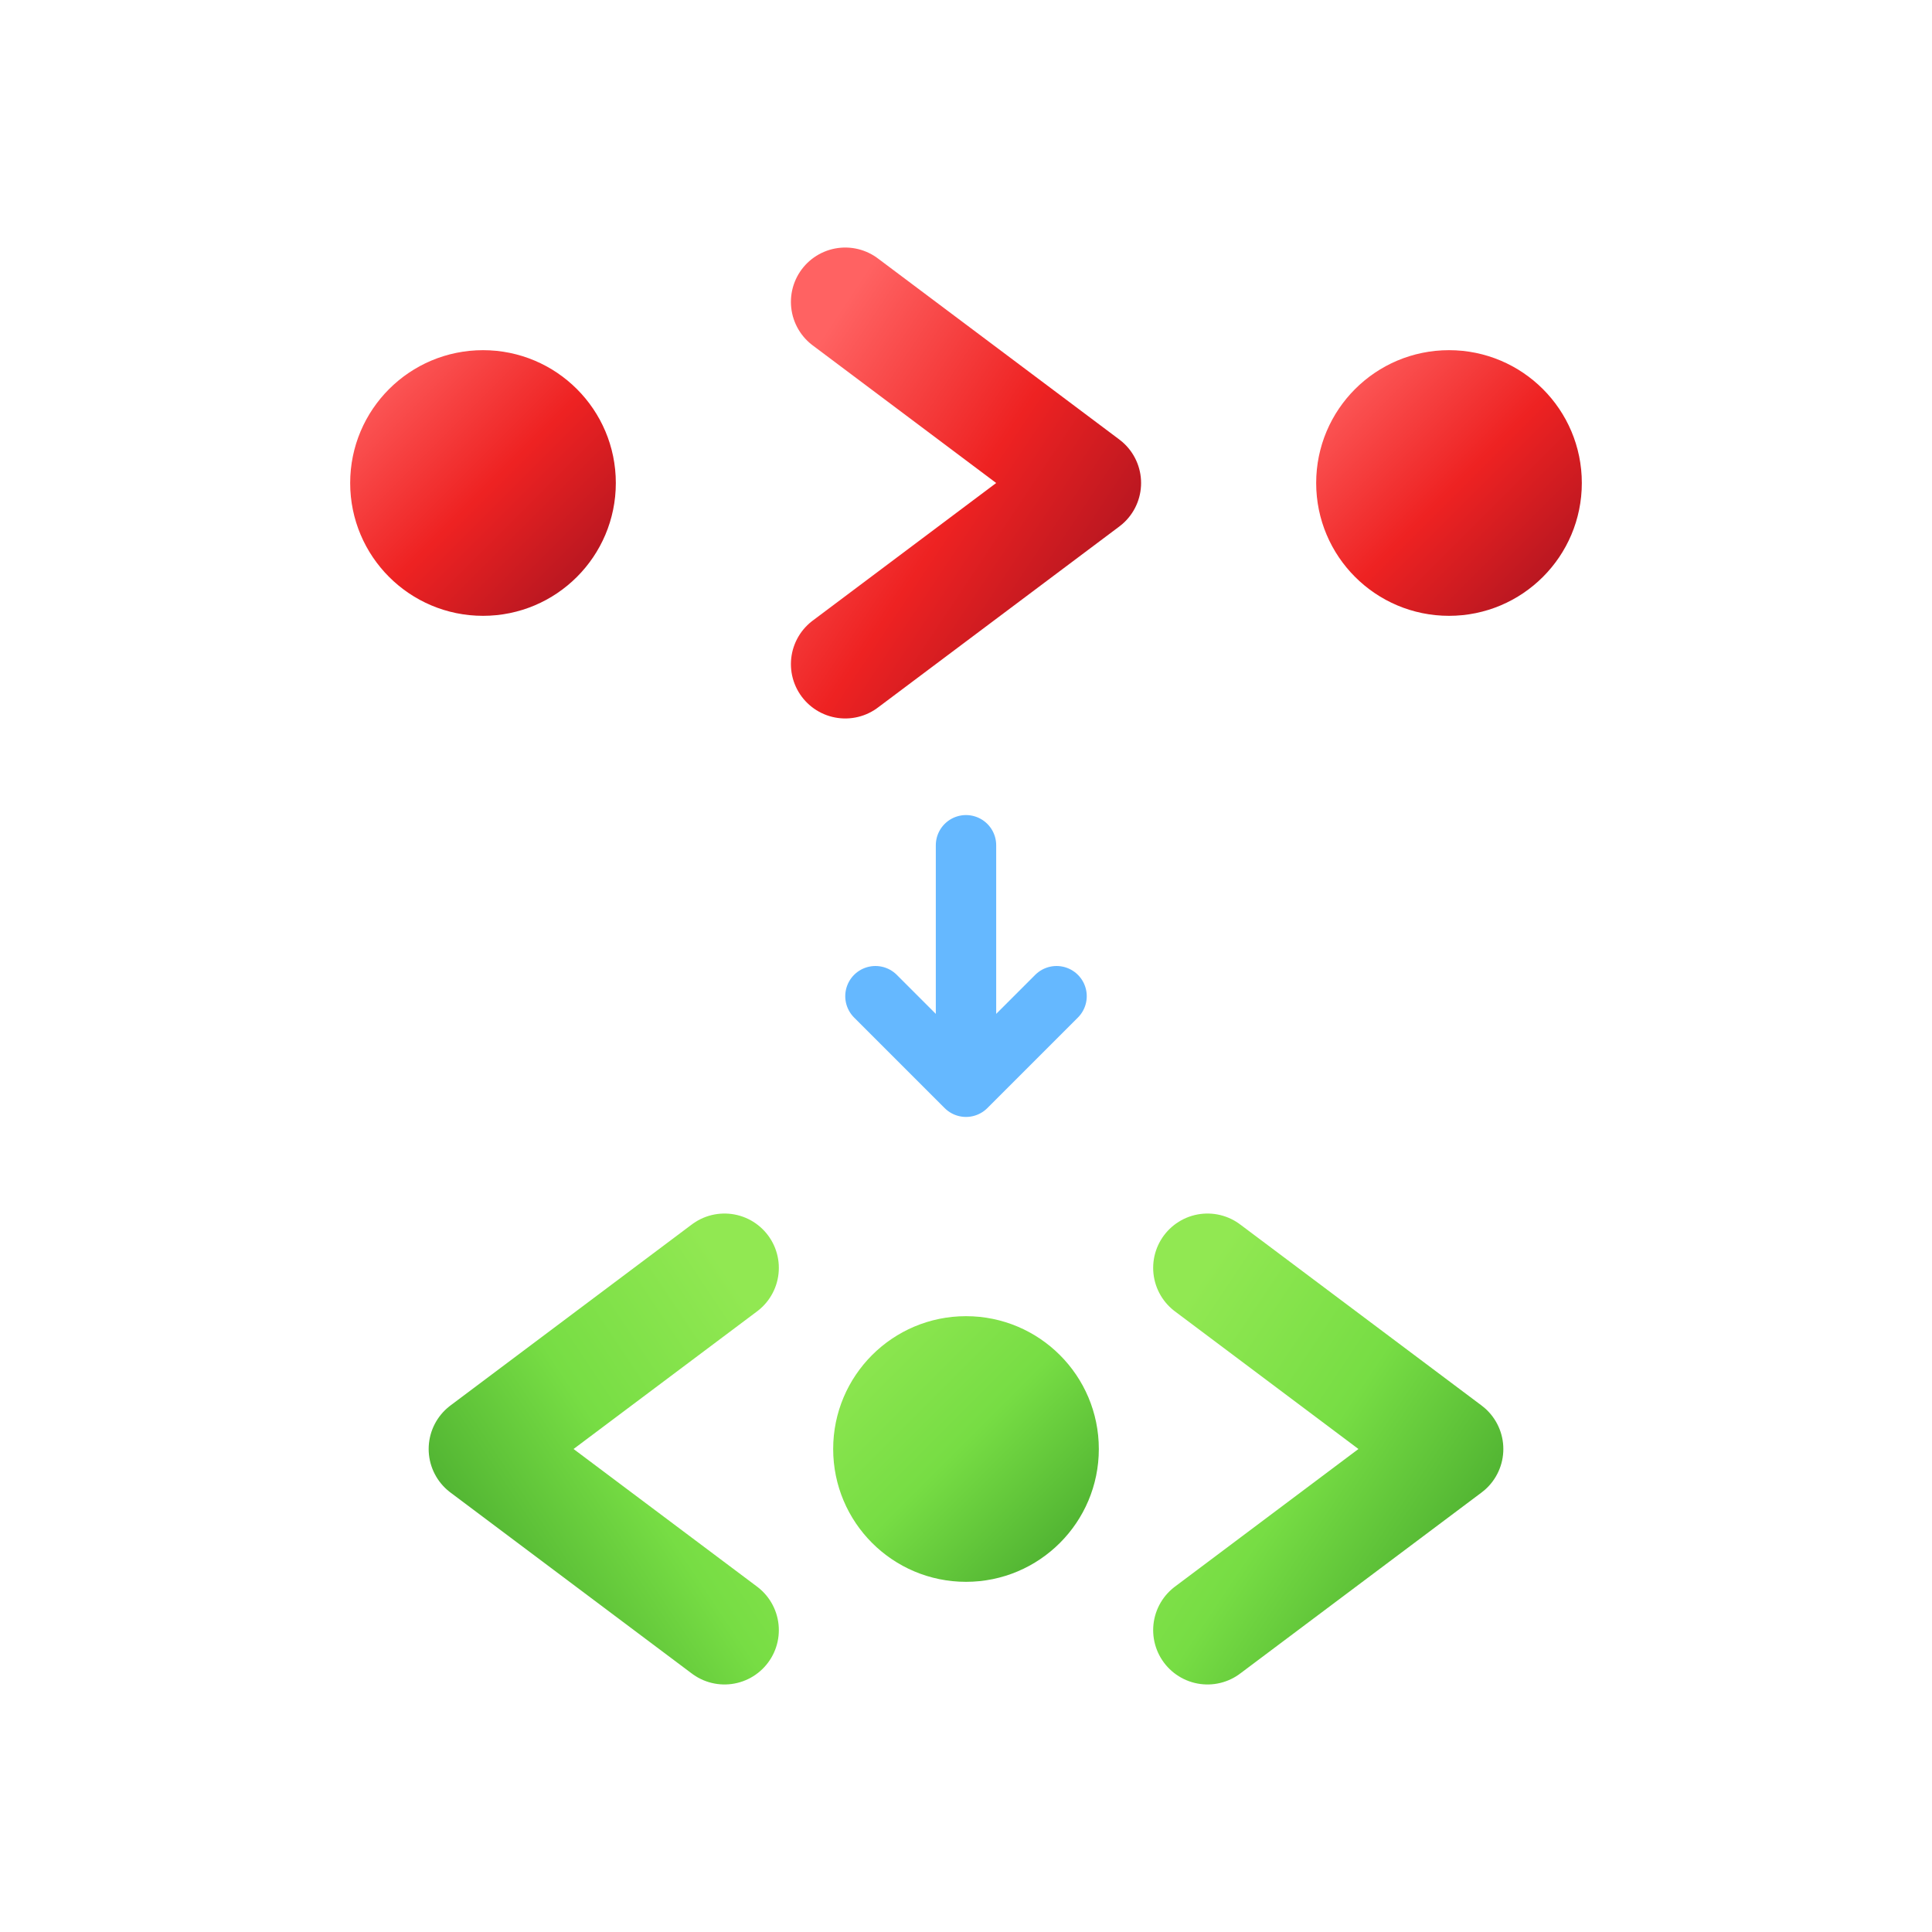
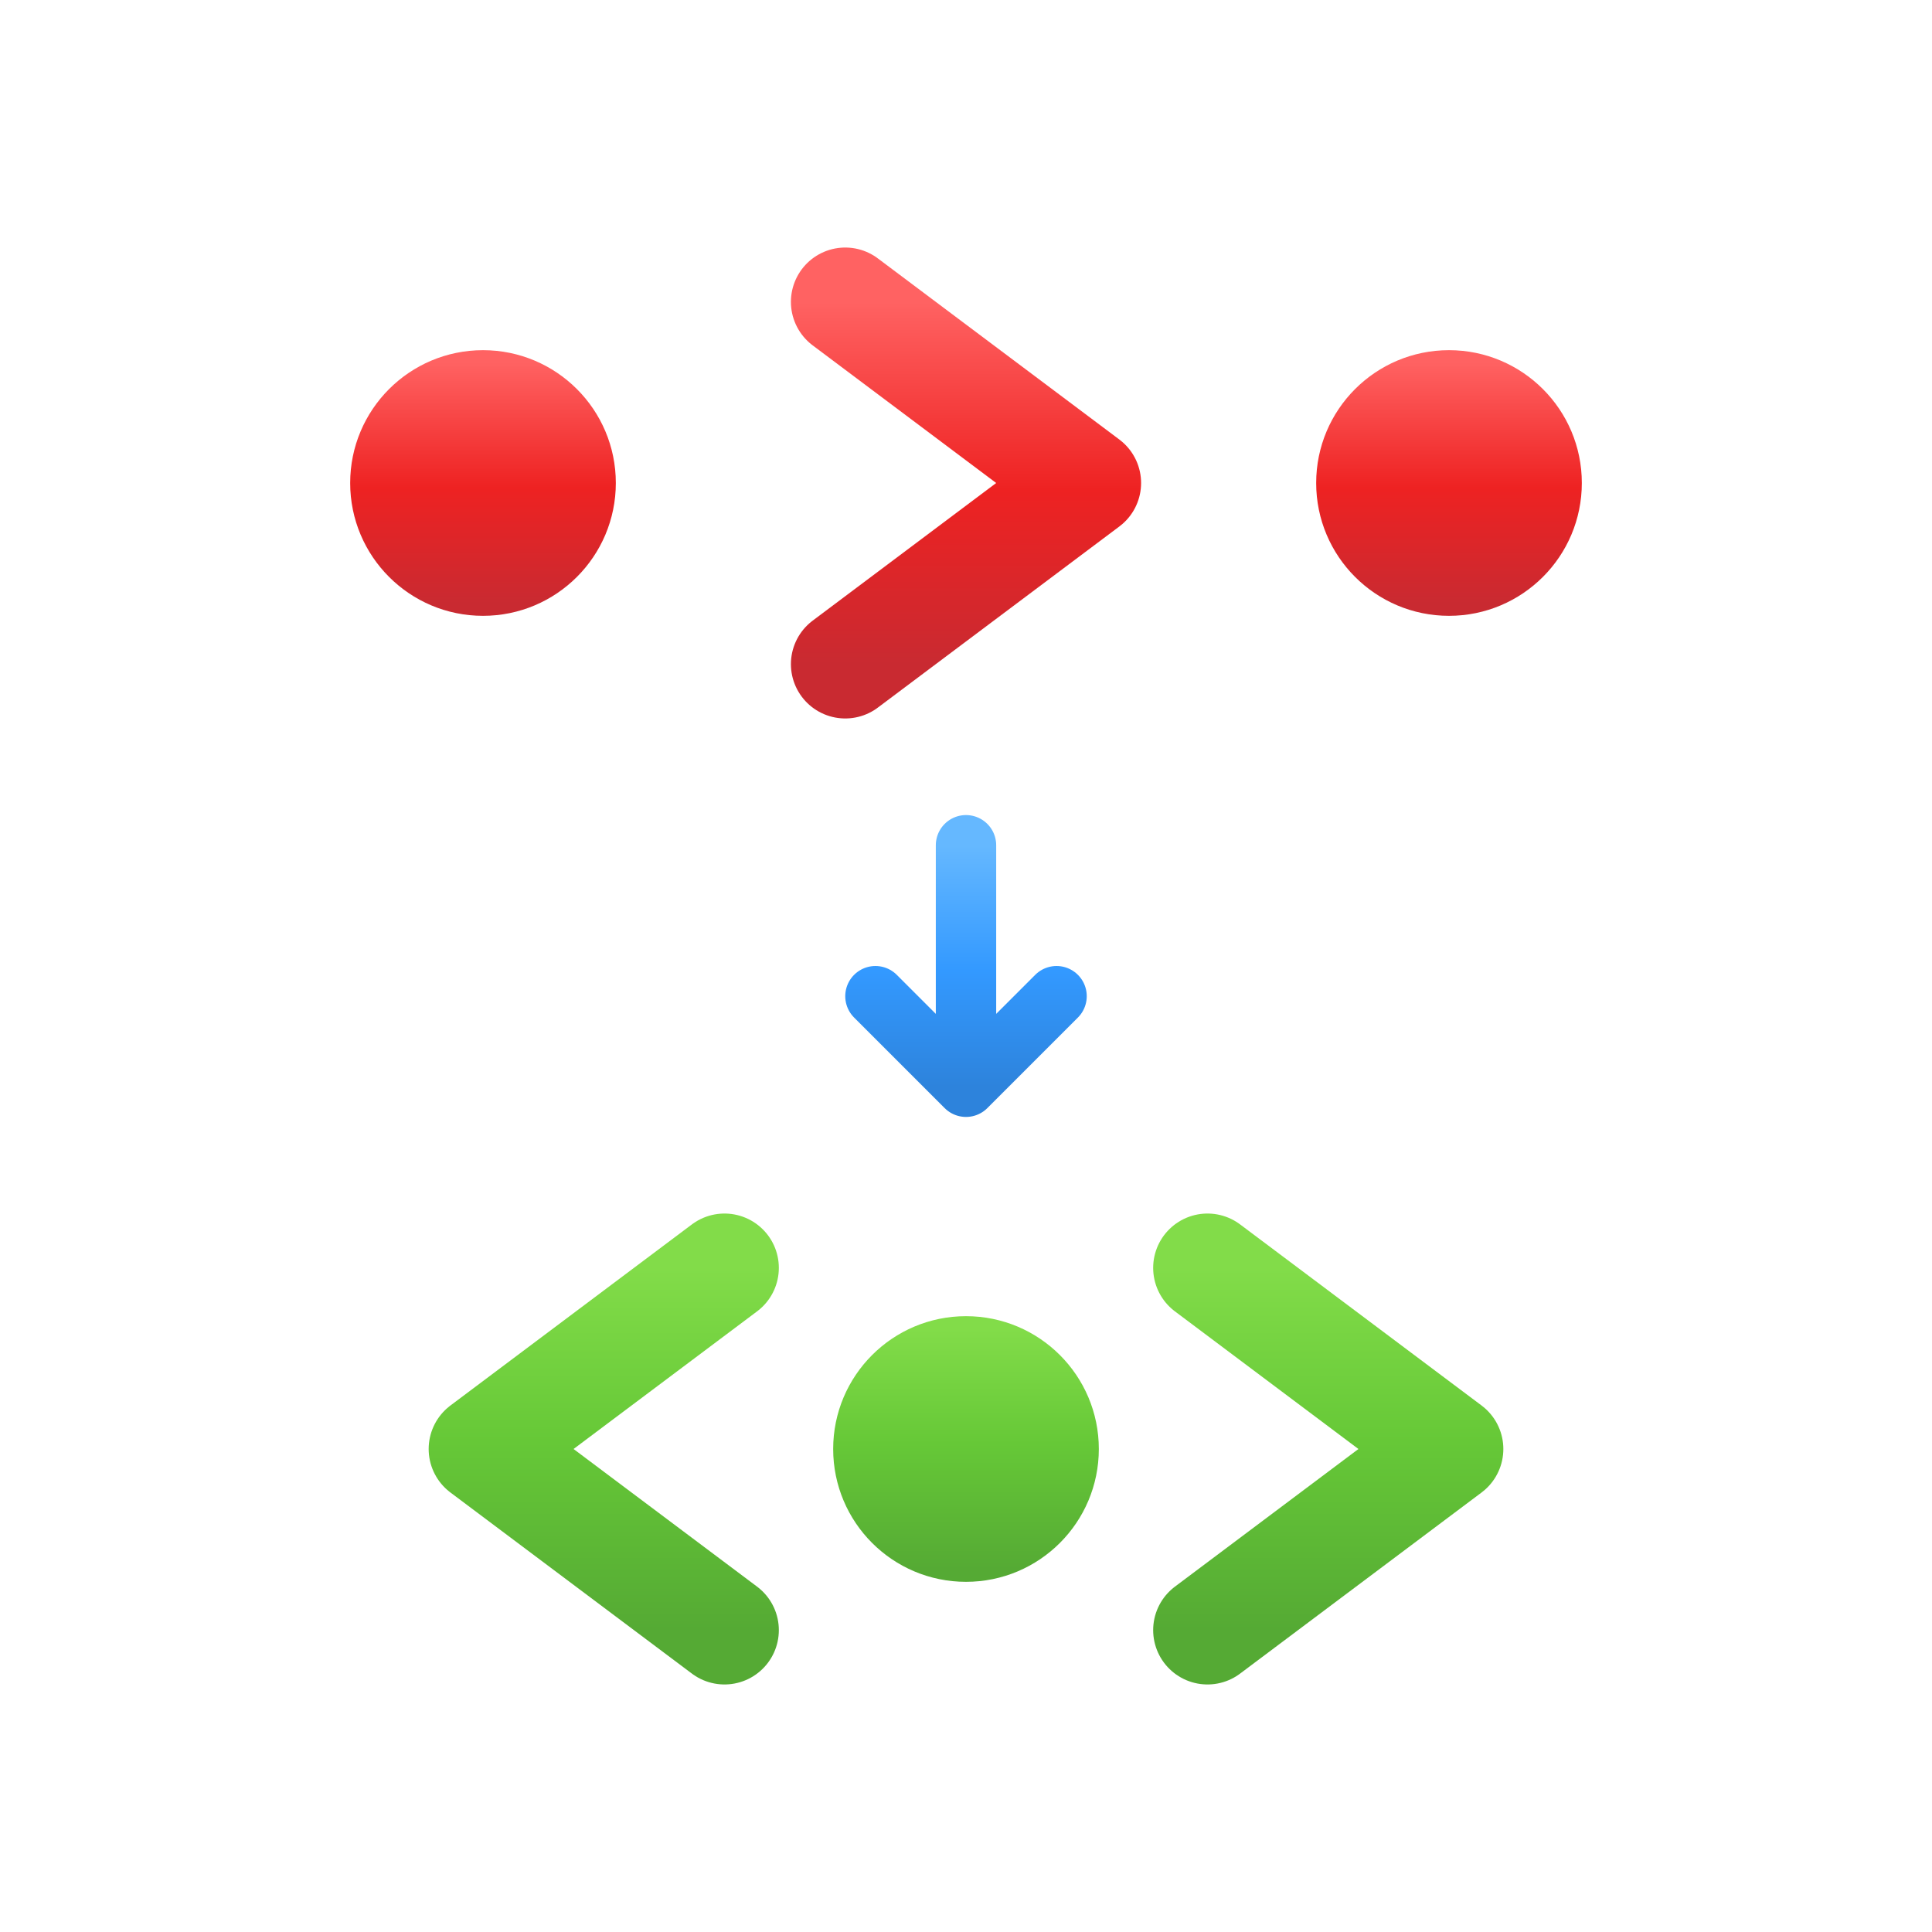
<svg xmlns="http://www.w3.org/2000/svg" xmlns:xlink="http://www.w3.org/1999/xlink" viewBox="0 0 320 320">
  <defs>
-     <linearGradient id="htmlselector-blue-gradient" x1="120" y1="120" x2="200" y2="200" gradientUnits="userSpaceOnUse">
+     <linearGradient id="htmlselector-blue-gradient" x1="0%" y1="0%" x2="0%" y2="100%">
      <stop offset="0%" stop-color="#65b8ff" />
      <stop offset="52%" stop-color="#3399ff" />
-       <stop offset="100%" stop-color="#1e63c8" />
+       <stop offset="100%" stop-color="#2d83dc" />
    </linearGradient>
-     <linearGradient id="htmlselector-red-gradient" x1="0%" y1="0%" x2="100%" y2="100%">
+     <linearGradient id="htmlselector-red-gradient" x1="0%" y1="0%" x2="0%" y2="100%">
      <stop offset="0%" stop-color="#ff6262" />
      <stop offset="52%" stop-color="#ee2222" />
-       <stop offset="100%" stop-color="#aa1420" />
+       <stop offset="100%" stop-color="#c92a31" />
    </linearGradient>
-     <linearGradient id="htmlselector-green-gradient" x1="0%" y1="0%" x2="100%" y2="100%">
-       <stop offset="0%" stop-color="#91e852" />
-       <stop offset="48%" stop-color="#77dd44" />
-       <stop offset="100%" stop-color="#48aa2e" />
+     <linearGradient id="htmlselector-green-gradient" x1="0%" y1="0%" x2="0%" y2="100%">
+       <stop offset="0%" stop-color="#82dc49" />
+       <stop offset="48%" stop-color="#66c837" />
+       <stop offset="100%" stop-color="#55aa34" />
    </linearGradient>
    <circle id="htmlselector-dot" cx="0" cy="0" r="20" stroke-width="4" />
    <polyline id="htmlselector-gt-sign" points="-20,-30 20,0 -20,30" fill="none" stroke-linecap="round" stroke-linejoin="round" />
    <path id="htmlselector-arrow" d="M 0,-20 L 0,20 M -15,5 L 0,20 L 15,5" fill="none" stroke-linecap="round" stroke-linejoin="round" />
  </defs>
  <g>
    <use xlink:href="#htmlselector-arrow" x="160" y="160" stroke="url(#htmlselector-blue-gradient)" stroke-width="10" />
    <use xlink:href="#htmlselector-arrow" x="160" y="160" stroke="url(#htmlselector-blue-gradient)" stroke-width="4" />
  </g>
  <g>
    <use xlink:href="#htmlselector-gt-sign" x="160" y="80" stroke="url(#htmlselector-red-gradient)" stroke-width="18" />
    <use xlink:href="#htmlselector-gt-sign" x="160" y="80" stroke="url(#htmlselector-red-gradient)" stroke-width="10" />
  </g>
  <g fill="url(#htmlselector-red-gradient)" stroke="url(#htmlselector-red-gradient)">
    <use xlink:href="#htmlselector-dot" x="80" y="80" />
    <use xlink:href="#htmlselector-dot" x="240" y="80" />
  </g>
  <g transform="translate(200,0) scale(-1,1)">
    <use xlink:href="#htmlselector-gt-sign" x="100" y="240" stroke="url(#htmlselector-green-gradient)" stroke-width="18" />
    <use xlink:href="#htmlselector-gt-sign" x="100" y="240" stroke="url(#htmlselector-green-gradient)" stroke-width="10" />
  </g>
  <g>
    <use xlink:href="#htmlselector-gt-sign" x="220" y="240" stroke="url(#htmlselector-green-gradient)" stroke-width="18" />
    <use xlink:href="#htmlselector-gt-sign" x="220" y="240" stroke="url(#htmlselector-green-gradient)" stroke-width="10" />
  </g>
  <use xlink:href="#htmlselector-dot" x="160" y="240" fill="url(#htmlselector-green-gradient)" stroke="url(#htmlselector-green-gradient)" />
</svg>
